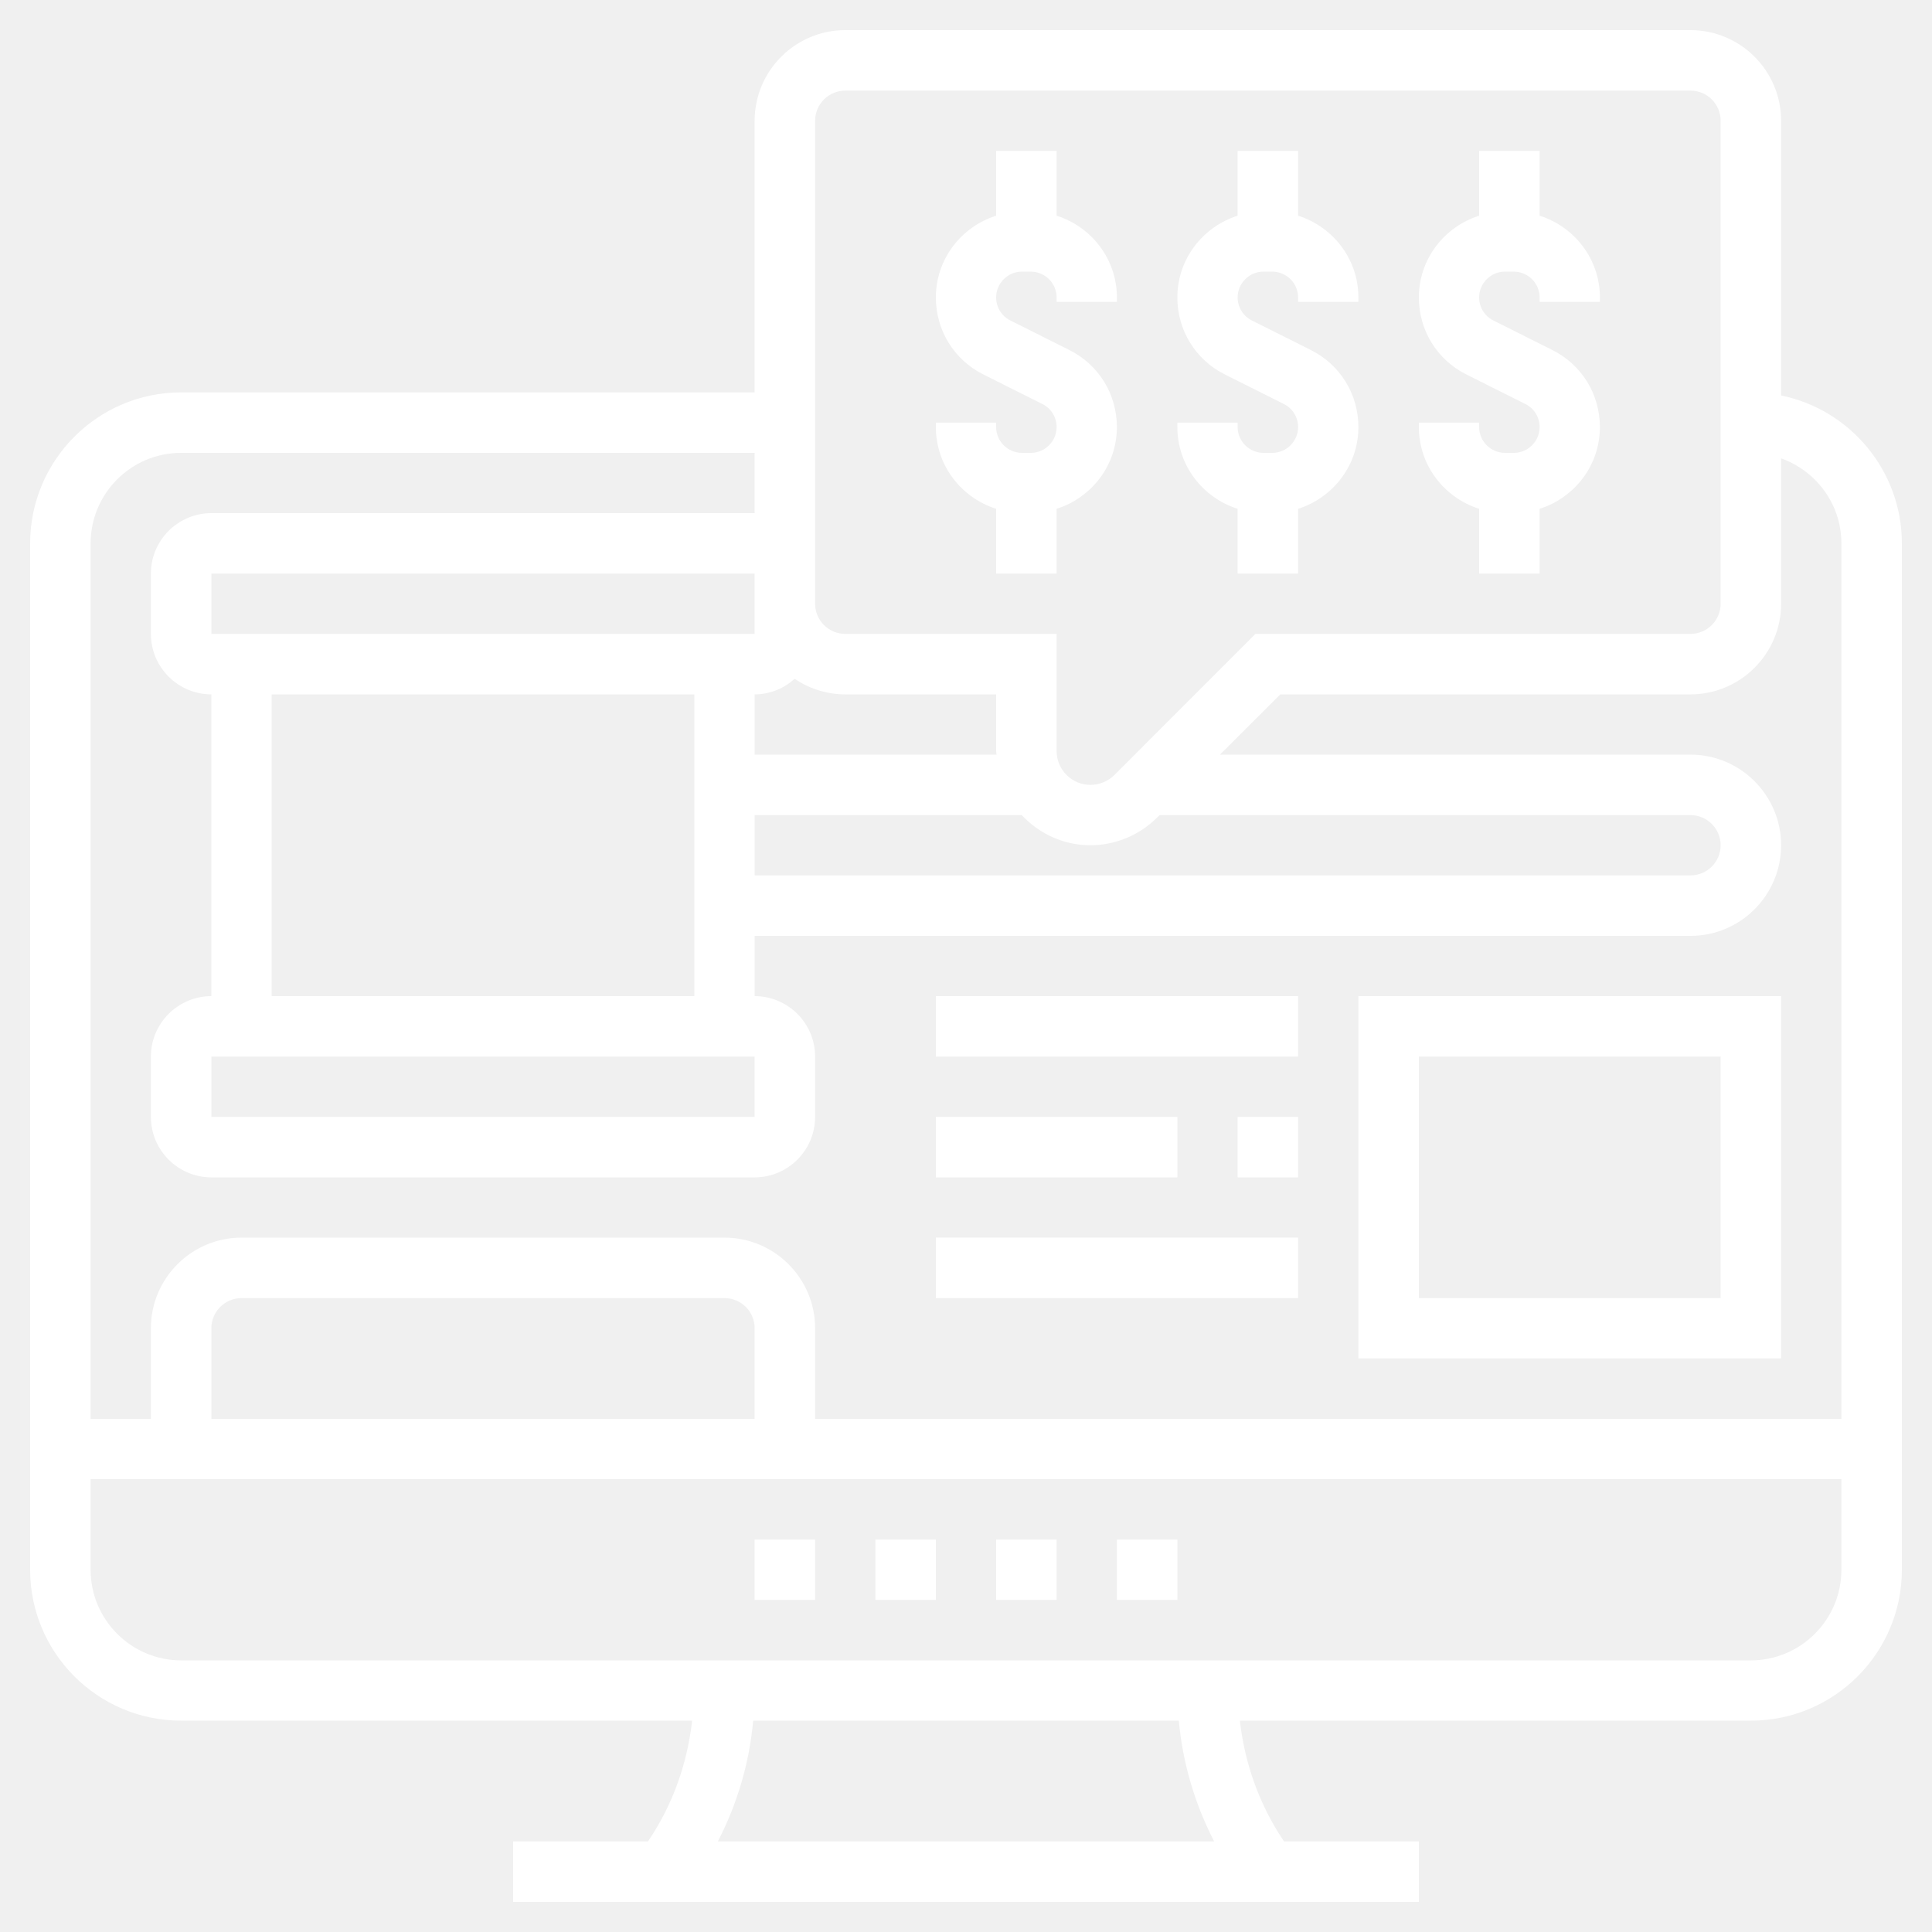
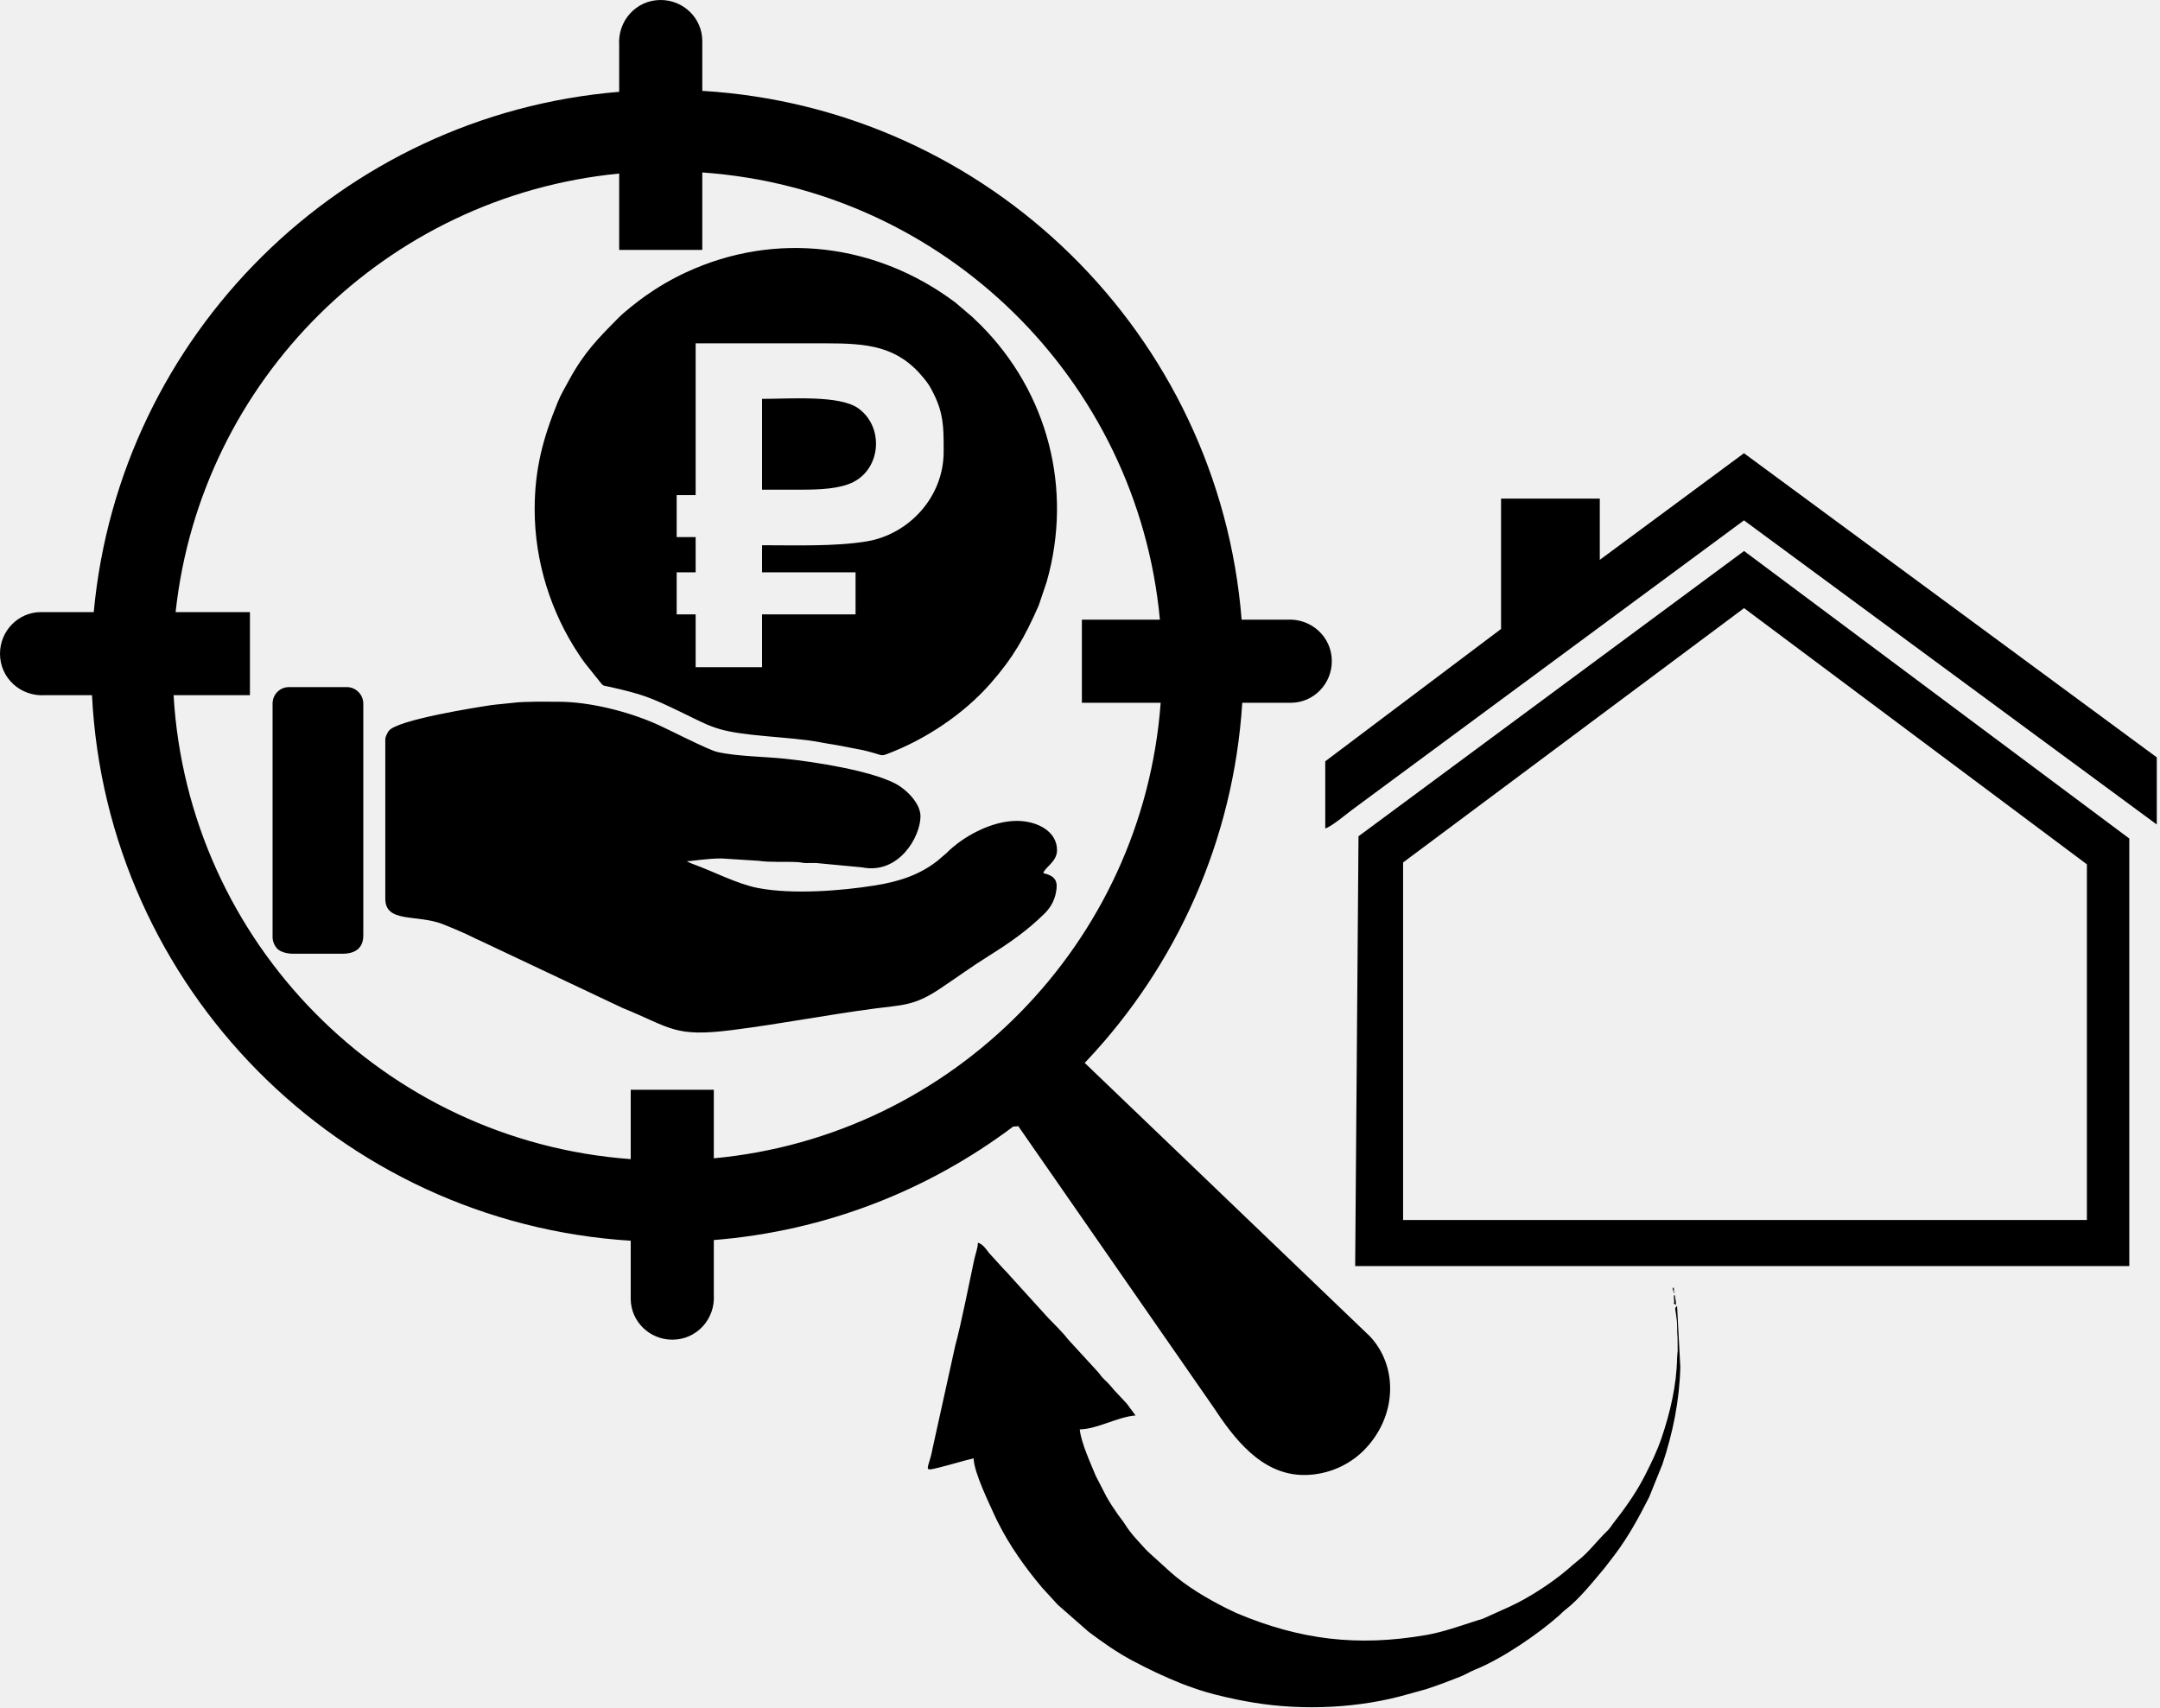
- <svg xmlns="http://www.w3.org/2000/svg" width="20" height="20" viewBox="0 0 20 20" fill="none">
-   <path d="M10.312 5.267V5.938H10.938V5.267C11.298 5.153 11.562 4.819 11.562 4.421C11.562 4.081 11.374 3.775 11.069 3.623L10.46 3.318C10.369 3.273 10.312 3.181 10.312 3.079C10.312 2.932 10.432 2.812 10.579 2.812H10.67C10.818 2.812 10.938 2.932 10.938 3.079V3.125H11.562V3.079C11.562 2.681 11.298 2.347 10.938 2.233V1.562H10.312V2.233C9.952 2.347 9.688 2.681 9.688 3.079C9.688 3.419 9.876 3.725 10.181 3.877L10.79 4.182C10.881 4.227 10.938 4.319 10.938 4.421C10.938 4.568 10.818 4.688 10.671 4.688H10.58C10.432 4.688 10.312 4.568 10.312 4.421V4.375H9.688V4.421C9.688 4.819 9.952 5.153 10.312 5.267Z" fill="white" />
-   <path d="M12.812 5.267V5.938H13.438V5.267C13.798 5.153 14.062 4.819 14.062 4.421C14.062 4.081 13.874 3.775 13.569 3.623L12.96 3.318C12.869 3.273 12.812 3.181 12.812 3.079C12.812 2.932 12.932 2.812 13.079 2.812H13.17C13.318 2.812 13.438 2.932 13.438 3.079V3.125H14.062V3.079C14.062 2.681 13.798 2.347 13.438 2.233V1.562H12.812V2.233C12.452 2.347 12.188 2.681 12.188 3.079C12.188 3.419 12.376 3.725 12.681 3.877L13.29 4.182C13.381 4.227 13.438 4.319 13.438 4.421C13.438 4.568 13.318 4.688 13.171 4.688H13.08C12.932 4.688 12.812 4.568 12.812 4.421V4.375H12.188V4.421C12.188 4.819 12.452 5.153 12.812 5.267Z" fill="white" />
-   <path d="M15.312 5.267V5.938H15.938V5.267C16.298 5.153 16.562 4.819 16.562 4.421C16.562 4.081 16.374 3.775 16.069 3.623L15.46 3.318C15.369 3.273 15.312 3.181 15.312 3.079C15.312 2.932 15.432 2.812 15.579 2.812H15.67C15.818 2.812 15.938 2.932 15.938 3.079V3.125H16.562V3.079C16.562 2.681 16.298 2.347 15.938 2.233V1.562H15.312V2.233C14.952 2.347 14.688 2.681 14.688 3.079C14.688 3.419 14.876 3.725 15.181 3.877L15.79 4.182C15.881 4.227 15.938 4.319 15.938 4.421C15.938 4.568 15.818 4.688 15.671 4.688H15.58C15.432 4.688 15.312 4.568 15.312 4.421V4.375H14.688V4.421C14.688 4.819 14.952 5.153 15.312 5.267Z" fill="white" />
-   <path d="M18.438 4.094V1.25C18.438 0.733 18.017 0.312 17.5 0.312H8.75C8.233 0.312 7.812 0.733 7.812 1.25V4.062H1.875C1.013 4.062 0.312 4.763 0.312 5.625V16.25C0.312 17.112 1.013 17.812 1.875 17.812H7.165C7.115 18.252 6.968 18.673 6.72 19.044L6.708 19.062H5.312V19.688H14.688V19.062H13.292L13.28 19.044C13.033 18.673 12.885 18.252 12.835 17.812H18.125C18.987 17.812 19.688 17.112 19.688 16.25V5.625C19.688 4.871 19.15 4.239 18.438 4.094ZM8.438 5.938V1.25C8.438 1.078 8.578 0.938 8.75 0.938H17.5C17.672 0.938 17.812 1.078 17.812 1.25V6.25C17.812 6.422 17.672 6.562 17.5 6.562H12.996L11.536 8.023C11.47 8.088 11.38 8.125 11.288 8.125C11.095 8.125 10.938 7.968 10.938 7.775V6.562H8.75C8.578 6.562 8.438 6.422 8.438 6.25V5.938ZM7.812 10.938V11.562H2.188V10.938H7.812ZM2.812 10.312V7.188H7.188V10.312H2.812ZM2.188 6.562V5.938H7.812V6.25V6.562H2.188ZM7.812 8.438H10.577C10.755 8.628 11.007 8.75 11.288 8.75C11.545 8.75 11.796 8.646 11.977 8.464L12.004 8.438H17.5C17.672 8.438 17.812 8.578 17.812 8.75C17.812 8.922 17.672 9.062 17.5 9.062H7.812V8.438ZM8.226 7.027C8.376 7.128 8.556 7.188 8.75 7.188H10.312V7.775C10.312 7.787 10.316 7.8 10.316 7.812H7.812V7.188C7.972 7.188 8.116 7.126 8.226 7.027ZM7.431 19.062C7.633 18.673 7.757 18.25 7.797 17.812H12.203C12.243 18.25 12.368 18.673 12.569 19.062H7.431ZM19.062 16.25C19.062 16.767 18.642 17.188 18.125 17.188H1.875C1.358 17.188 0.938 16.767 0.938 16.25V15.312H19.062V16.25ZM2.188 14.688V13.75C2.188 13.578 2.328 13.438 2.5 13.438H7.5C7.673 13.438 7.812 13.578 7.812 13.75V14.688H2.188ZM19.062 14.688H8.438V13.75C8.438 13.233 8.017 12.812 7.5 12.812H2.5C1.983 12.812 1.562 13.233 1.562 13.75V14.688H0.938V5.625C0.938 5.108 1.358 4.688 1.875 4.688H7.812V5.312H2.188C1.843 5.312 1.562 5.593 1.562 5.938V6.562C1.562 6.907 1.843 7.188 2.188 7.188V10.312C1.843 10.312 1.562 10.593 1.562 10.938V11.562C1.562 11.907 1.843 12.188 2.188 12.188H7.812C8.157 12.188 8.438 11.907 8.438 11.562V10.938C8.438 10.593 8.157 10.312 7.812 10.312V9.688H17.5C18.017 9.688 18.438 9.267 18.438 8.75C18.438 8.233 18.017 7.812 17.5 7.812H12.629L13.254 7.188H17.5C18.017 7.188 18.438 6.767 18.438 6.25V4.745C18.8 4.874 19.062 5.218 19.062 5.625V14.688Z" fill="white" />
-   <path d="M11.562 15.938H12.188V16.562H11.562V15.938Z" fill="white" />
-   <path d="M10.312 15.938H10.938V16.562H10.312V15.938Z" fill="white" />
-   <path d="M9.062 15.938H9.688V16.562H9.062V15.938Z" fill="white" />
-   <path d="M7.812 15.938H8.438V16.562H7.812V15.938Z" fill="white" />
-   <path d="M14.062 14.062H18.438V10.312H14.062V14.062ZM14.688 10.938H17.812V13.438H14.688V10.938Z" fill="white" />
-   <path d="M9.688 10.312H13.438V10.938H9.688V10.312Z" fill="white" />
-   <path d="M12.812 11.562H13.438V12.188H12.812V11.562Z" fill="white" />
-   <path d="M9.688 11.562H12.188V12.188H9.688V11.562Z" fill="white" />
-   <path d="M9.688 12.812H13.438V13.438H9.688V12.812Z" fill="white" />
+ <svg xmlns="http://www.w3.org/2000/svg" width="172" height="136" viewBox="0 0 172 136" fill="none">
+   <path fill-rule="evenodd" clip-rule="evenodd" d="M111.728 68.683L138.88 48.429L166.179 68.83V97.156H111.728V68.683ZM107.912 100.825H169.555V66.775L138.88 43.88L108.177 66.598L107.912 100.825ZM127.391 44.584V39.709H119.528V50.089L105.53 60.627V65.974C105.997 65.849 107.195 64.843 107.665 64.491L138.873 41.439L171.744 65.66V60.312L138.873 36.092L127.391 44.584ZM3.227 48.745L3.266 48.745H7.465C9.507 26.677 27.178 9.143 49.306 7.311V3.593C49.176 1.649 50.662 0 52.606 0C54.425 0 55.901 1.441 55.922 3.227L55.923 3.266V7.236C78.745 8.601 97.07 26.648 98.87 49.349H102.459C104.403 49.22 106.052 50.705 106.052 52.65C106.052 54.468 104.611 55.945 102.825 55.966L102.786 55.967H98.921C98.225 66.959 93.659 76.899 86.569 84.44C86.525 84.492 86.477 84.543 86.426 84.591L86.375 84.644L109.072 106.407C111.359 108.817 111.273 112.86 108.548 115.552C107.492 116.596 105.82 117.462 103.84 117.462C100.402 117.462 98.204 114.455 96.589 112.009L81.077 89.67C81.006 89.705 80.867 89.712 80.686 89.71C73.94 94.783 65.75 98.04 56.841 98.752V103.093C56.97 105.037 55.485 106.686 53.541 106.686C51.722 106.686 50.245 105.245 50.224 103.459L50.224 103.42V98.806C27.019 97.349 8.493 78.644 7.325 55.362H3.593C1.649 55.491 0 54.006 0 52.062C0 50.243 1.441 48.766 3.227 48.745ZM13.984 48.745H19.902V55.362H13.822C14.975 75.061 30.602 90.871 50.224 92.308V86.784H56.841V92.243C75.895 90.468 91.009 75.123 92.423 55.967H86.15V49.349H92.362C90.592 30.232 75.162 15.076 55.923 13.734V19.902H49.306V13.821C30.762 15.614 15.982 30.262 13.984 48.745ZM77.529 116.137C77.554 117.274 78.805 119.795 79.26 120.812C79.363 121.041 79.399 121.099 79.485 121.27C80.425 123.136 81.626 124.818 82.967 126.415L84.15 127.709C84.219 127.786 84.159 127.725 84.232 127.798L86.69 129.952C87.802 130.783 88.908 131.57 90.138 132.226C91.438 132.919 92.715 133.527 94.094 134.078C94.405 134.202 94.755 134.322 95.096 134.442C96.232 134.845 97.322 135.098 98.541 135.353C98.939 135.436 99.345 135.509 99.766 135.579C103.797 136.253 108.304 136.024 112.103 134.922L113.575 134.515C114.517 134.2 115.34 133.895 116.261 133.529C116.713 133.35 117.019 133.141 117.48 132.954C119.637 132.081 122.493 130.125 124.173 128.63C124.379 128.446 124.444 128.351 124.665 128.182C125.757 127.348 126.867 125.941 127.765 124.877L128.581 123.814C129.665 122.379 130.516 120.817 131.326 119.213L132.382 116.597C133.212 114.103 133.735 111.548 133.802 108.87L133.545 104.007C133.315 104.173 133.414 104.241 133.451 104.605C133.491 104.988 133.545 105.14 133.548 105.541C133.552 105.909 133.548 106.166 133.584 106.512L133.592 107.604C133.585 107.721 133.551 107.882 133.545 108.186C133.501 110.334 132.997 112.474 132.319 114.483C131.954 115.564 131.473 116.546 130.954 117.56C130.25 118.936 129.373 120.147 128.429 121.355C128.357 121.448 128.314 121.517 128.251 121.605C128.118 121.79 128.061 121.84 127.888 122.01C127.134 122.751 126.488 123.633 125.641 124.29C125.314 124.544 125.113 124.739 124.81 124.996C123.56 126.06 121.762 127.232 120.235 127.937L118.175 128.866C117.954 128.966 117.858 128.972 117.596 129.056C116.297 129.471 114.907 129.975 113.541 130.21C108.106 131.143 103.546 130.595 98.498 128.476L97.688 128.09C96.12 127.3 94.492 126.349 93.177 125.171L91.432 123.585C91.352 123.51 91.336 123.497 91.261 123.414C90.683 122.776 90.052 122.144 89.595 121.407C89.413 121.114 89.238 120.922 89.057 120.665C88.729 120.201 88.382 119.68 88.09 119.155L87.249 117.519C86.855 116.551 86.067 114.846 85.983 113.831C87.409 113.799 88.955 112.843 90.423 112.72L89.732 111.788C89.721 111.775 89.704 111.756 89.692 111.743C89.68 111.73 89.664 111.711 89.652 111.698L88.95 110.948C88.634 110.638 88.492 110.398 88.182 110.093C88.027 109.939 87.897 109.827 87.755 109.666C87.582 109.469 87.565 109.395 87.372 109.195L85.043 106.655C84.586 106.056 83.965 105.478 83.442 104.925L80.394 101.568C80.378 101.549 80.332 101.494 80.316 101.475C80.167 101.302 80.092 101.239 79.941 101.081L78.76 99.785C78.519 99.472 78.266 99.073 77.87 98.967C77.861 99.41 77.674 99.856 77.58 100.299C77.188 102.14 76.507 105.568 76.067 107.158L74.261 115.346C73.949 117.06 73.366 117.22 74.83 116.855C75.77 116.62 76.624 116.348 77.529 116.137ZM133.46 103.922C133.46 103.509 133.375 103.417 133.375 103.153H133.289C133.289 103.329 133.305 103.453 133.315 103.602C133.337 103.906 133.15 103.694 133.46 103.922ZM133.289 102.896V102.555H133.204C133.204 102.602 133.202 102.694 133.21 102.72C133.253 102.871 133.237 102.815 133.289 102.896ZM133.289 102.896V102.982L133.389 102.911L133.289 102.896ZM30.681 58.876V71.574C30.681 73.526 33.196 72.799 35.236 73.586C35.839 73.818 36.259 74.008 36.831 74.253C37.345 74.472 37.815 74.736 38.322 74.952L49.571 80.268C53.443 81.841 53.667 82.617 58.286 82.031C62.261 81.526 65.878 80.811 69.7 80.309C71.81 80.031 72.787 80.102 74.757 78.798C76.074 77.927 77.34 76.997 78.683 76.157C80.345 75.118 81.781 74.13 83.168 72.76C83.624 72.309 83.95 71.783 84.09 71.055C84.253 70.21 84.079 69.764 83.076 69.531C83.199 69.07 84.171 68.627 84.171 67.706C84.171 66.187 82.578 65.371 80.96 65.371C78.982 65.371 76.692 66.593 75.36 67.944L74.612 68.583C73.201 69.665 71.65 70.196 69.681 70.511C66.973 70.946 63.11 71.244 60.362 70.718C58.707 70.401 56.889 69.428 55.137 68.791C55.04 68.756 55.047 68.762 54.928 68.708L54.689 68.582C55.18 68.571 56.295 68.363 57.462 68.363L60.412 68.551C61.317 68.688 62.554 68.603 63.519 68.655C63.84 68.672 63.825 68.72 64.173 68.73C64.437 68.738 64.717 68.718 64.981 68.726L68.647 69.073C71.574 69.658 73.298 66.634 73.298 65.006C73.298 63.967 72.169 62.834 71.206 62.355C69.189 61.351 64.916 60.674 62.486 60.42C60.849 60.249 58.649 60.238 57.114 59.881C56.357 59.705 53.273 58.1 52.21 57.634C50.037 56.681 47.008 55.885 44.473 55.885C43.404 55.885 41.779 55.845 40.771 55.978C40.286 56.041 39.591 56.086 39.123 56.154C38.064 56.308 31.617 57.32 30.958 58.205C30.857 58.342 30.681 58.664 30.681 58.876ZM21.705 56.03V74.639C21.705 75.031 21.934 75.458 22.171 75.632C22.457 75.844 22.91 75.952 23.383 75.952H27.251C28.276 75.952 28.929 75.519 28.929 74.493V56.03C28.929 55.306 28.33 54.717 27.616 54.717H23.018C22.287 54.717 21.705 55.3 21.705 56.03ZM42.575 40.56C42.575 44.728 43.87 48.778 46.107 52.134C46.298 52.419 46.416 52.59 46.62 52.861L47.725 54.238C48.063 54.681 48.011 54.576 48.573 54.703C51.21 55.302 51.782 55.535 54.13 56.662C56.514 57.806 56.933 58.183 59.87 58.512C61.367 58.679 62.949 58.771 64.447 58.97C65.117 59.059 65.823 59.221 66.573 59.326L68.715 59.737C69.073 59.822 69.348 59.894 69.697 59.997C70.18 60.139 70.2 60.209 70.605 60.057C73.654 58.915 76.694 56.903 78.861 54.443C80.668 52.39 81.595 50.752 82.71 48.221L83.337 46.367C85.47 38.946 83.429 31.221 78.07 25.863C77.844 25.637 77.663 25.48 77.439 25.253L76.061 24.078C69.787 19.384 61.754 18.385 54.64 21.684C53.478 22.222 52.386 22.864 51.406 23.557C50.83 23.964 49.752 24.803 49.27 25.29C47.606 26.974 46.53 28.039 45.3 30.296C44.983 30.879 44.656 31.429 44.41 32.032C43.259 34.849 42.575 37.311 42.575 40.56ZM63.703 38.996H60.682V31.765C62.913 31.765 66.858 31.446 68.347 32.518C70.4 33.995 70.16 37.267 67.952 38.388C66.871 38.937 65.261 38.996 63.703 38.996ZM55.394 39.428H53.883V42.773H55.394V45.579H53.883V48.924H55.394V53.133H60.682V48.924H68.128V45.579H60.682V43.42C63.341 43.42 66.484 43.53 69.009 43.114C72.341 42.565 75.143 39.618 75.143 35.974V35.559C75.141 33.969 75.099 32.864 74.353 31.368C74.056 30.773 73.956 30.602 73.558 30.113C71.483 27.56 69.112 27.341 65.754 27.341H55.394V39.428Z" fill="black" />
</svg>
